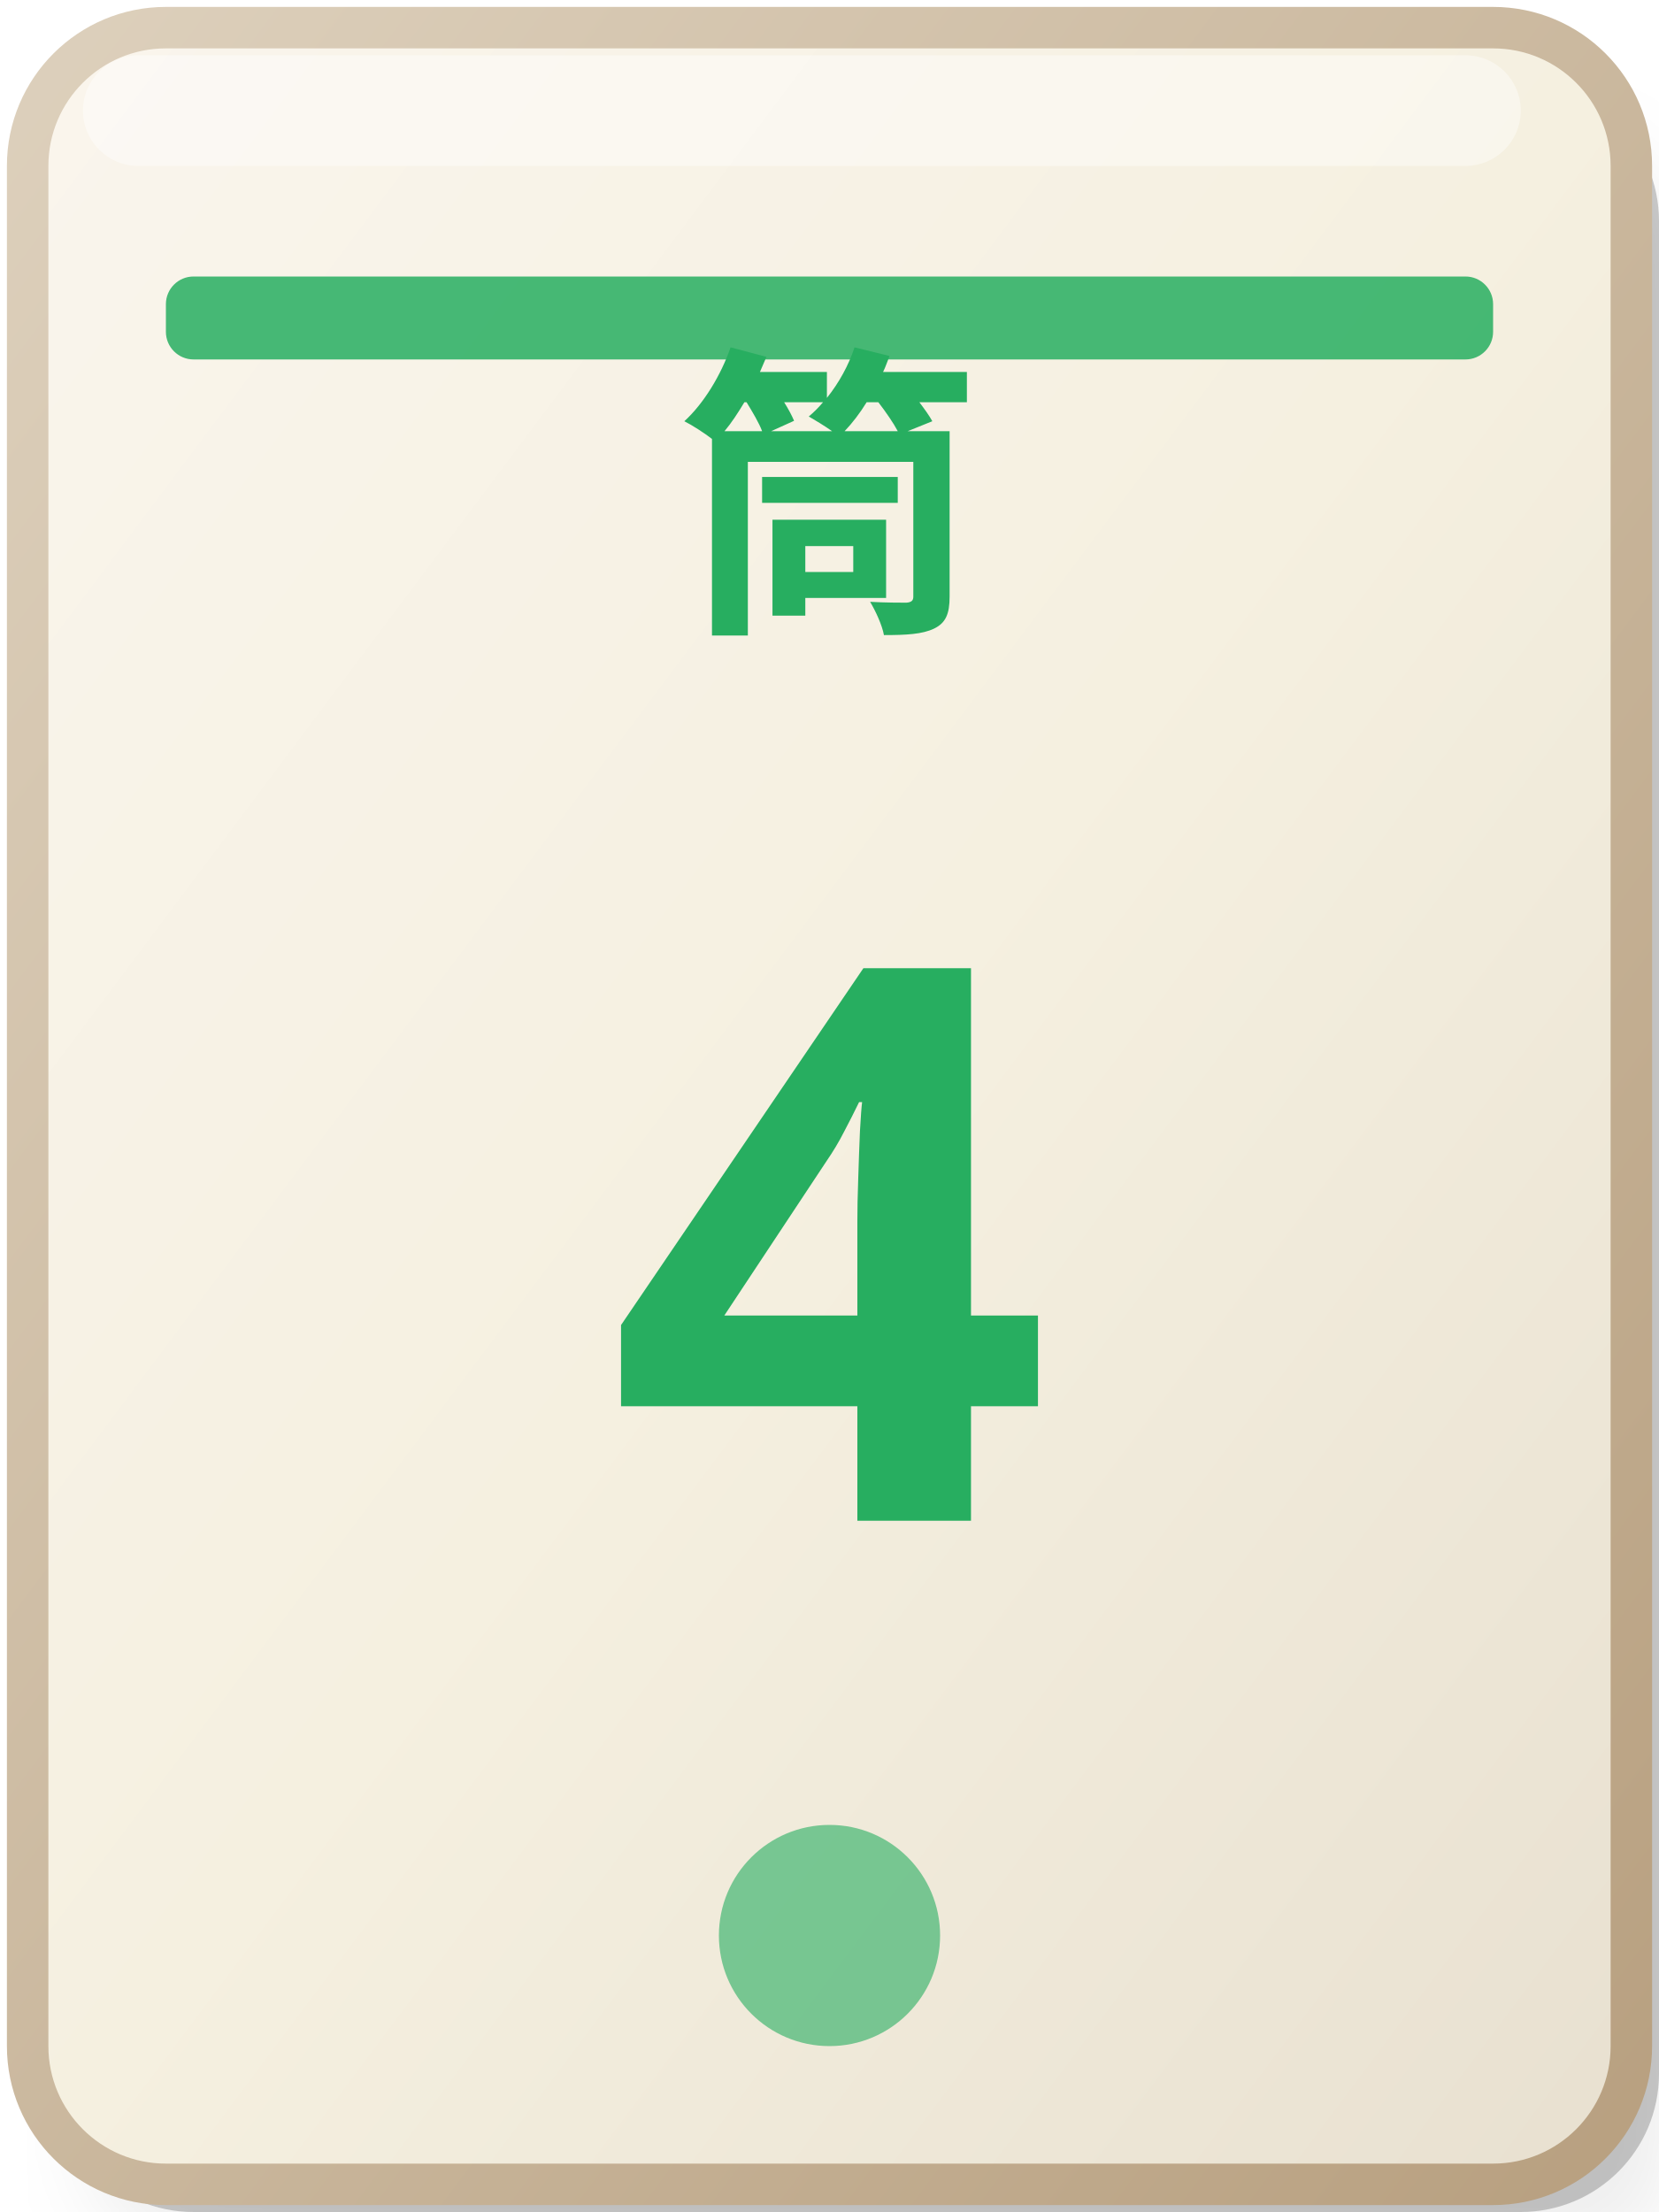
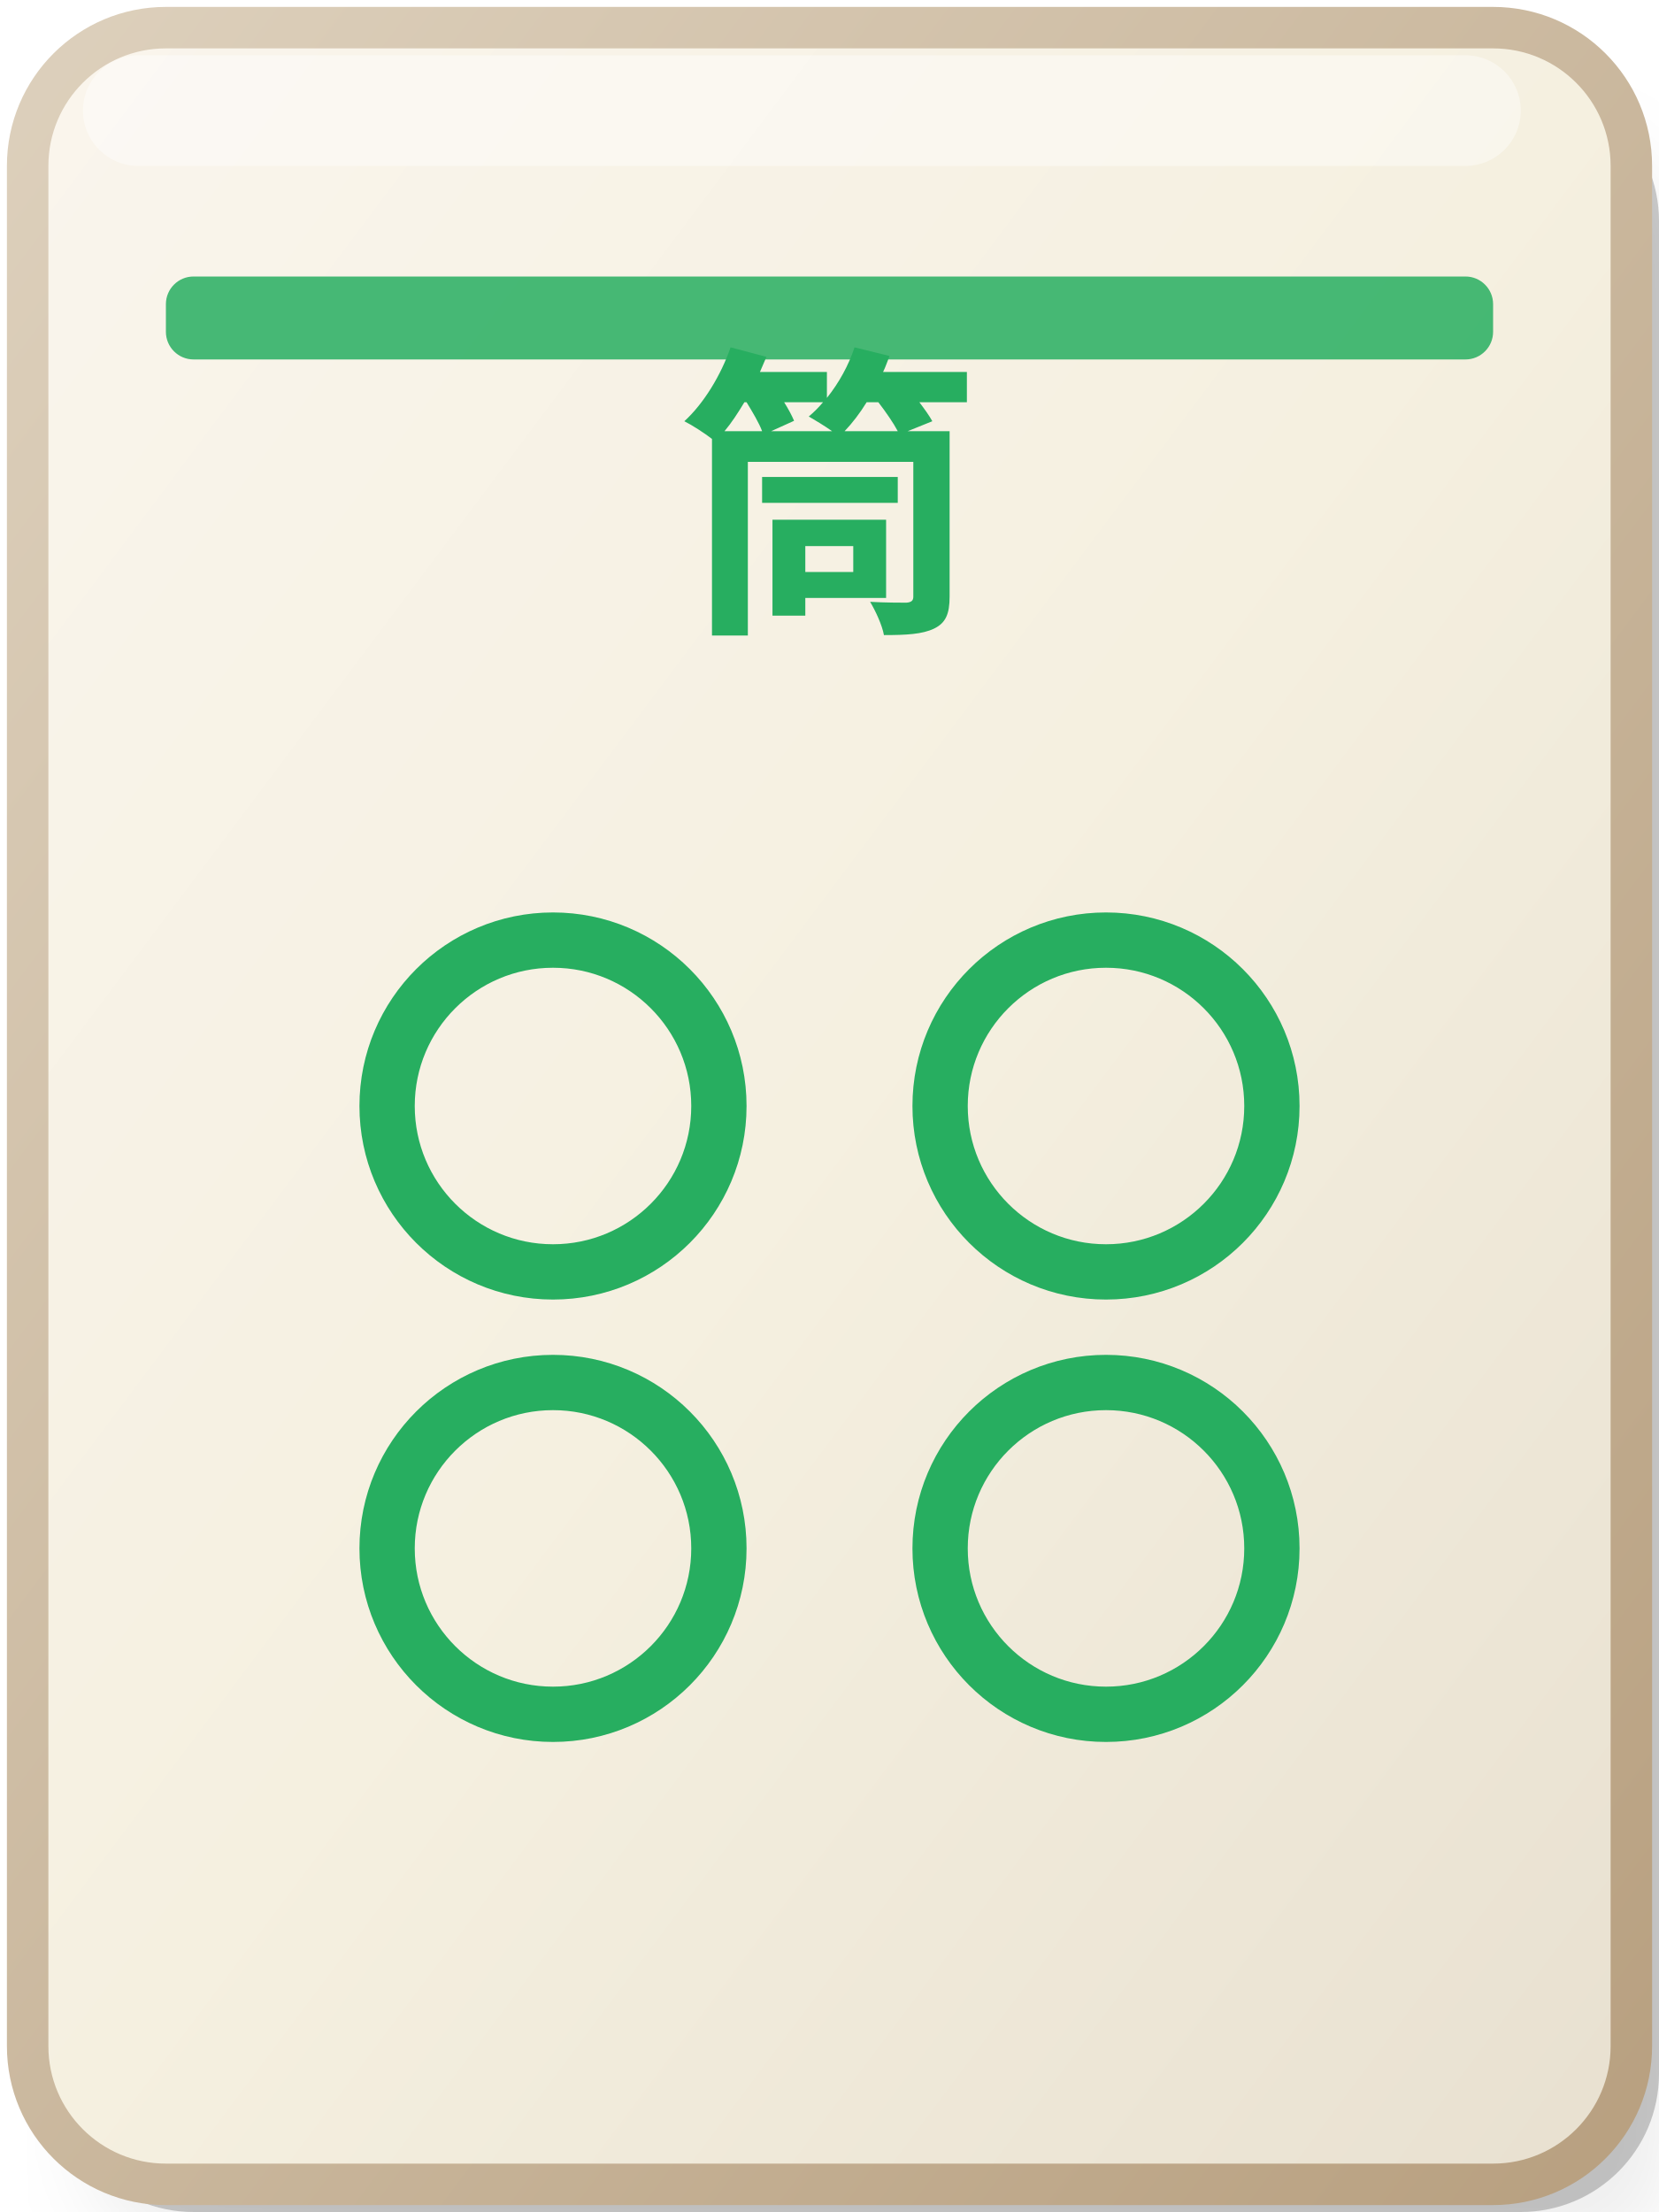
<svg xmlns="http://www.w3.org/2000/svg" width="60" height="80" viewBox="0 0 60 80">
  <defs>
    <filter id="shadow" x="-10%" y="-10%" width="130%" height="140%">
      <feDropShadow dx="1" dy="2" stdDeviation="1.5" flood-color="#00000055" />
    </filter>
-   </defs>
-   <defs>
    <linearGradient id="face" x1="0%" y1="0%" x2="100%" y2="100%">
      <stop offset="0%" stop-color="#faf5ed" />
      <stop offset="50%" stop-color="#f5f0e0" />
      <stop offset="100%" stop-color="#e8e0d0" />
    </linearGradient>
    <linearGradient id="border" x1="0%" y1="0%" x2="100%" y2="100%">
      <stop offset="0%" stop-color="#ddd0bc" />
      <stop offset="100%" stop-color="#b8a080" />
    </linearGradient>
  </defs>
  <rect x="2" y="3" width="58" height="77" rx="5" fill="#00000033" filter="url(#shadow)" />
  <rect x="1" y="1" width="58" height="78" rx="5" fill="url(#face)" stroke="url(#border)" stroke-width="1.5" />
  <rect x="3" y="2" width="52" height="4" rx="2" fill="rgba(255,255,255,0.4)" />
  <rect x="6" y="10" width="48" height="3" rx="1" fill="#27ae60" opacity="0.85" />
  <text x="30" y="22" text-anchor="middle" font-family="Noto Sans TC, sans-serif" font-size="11" fill="#27ae60" font-weight="700">筒</text>
-   <text x="30" y="55" text-anchor="middle" font-family="Noto Sans TC, sans-serif" font-size="28" fill="#27ae60" font-weight="900">4</text>
-   <circle cx="30" cy="70" r="4" fill="#27ae60" opacity="0.6" />
+   <circle cx="20" cy="40" r="6" fill="none" stroke="#27ae60" stroke-width="2" />
+   <circle cx="40" cy="40" r="6" fill="none" stroke="#27ae60" stroke-width="2" />
+   <circle cx="20" cy="56" r="6" fill="none" stroke="#27ae60" stroke-width="2" />
+   <circle cx="40" cy="56" r="6" fill="none" stroke="#27ae60" stroke-width="2" />
</svg>
